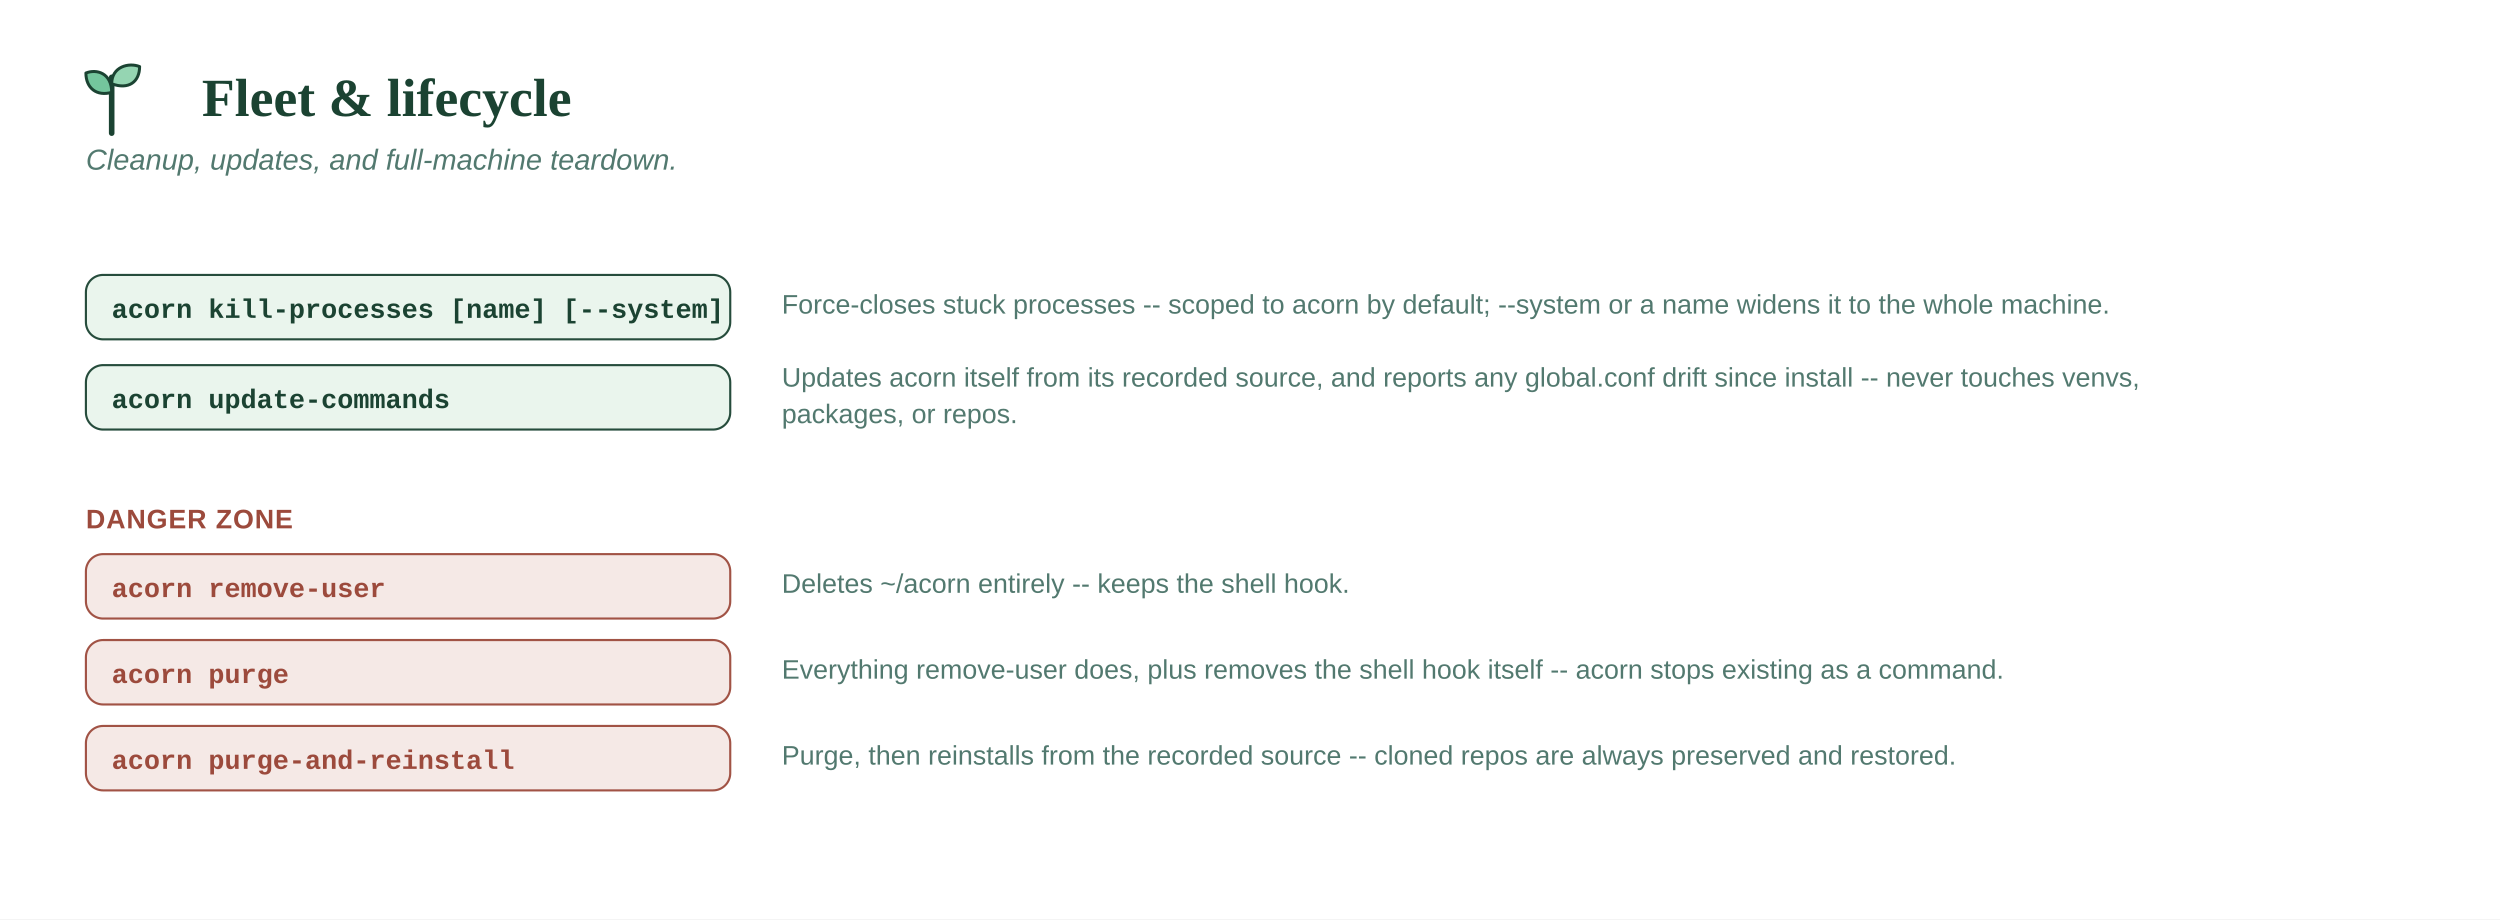
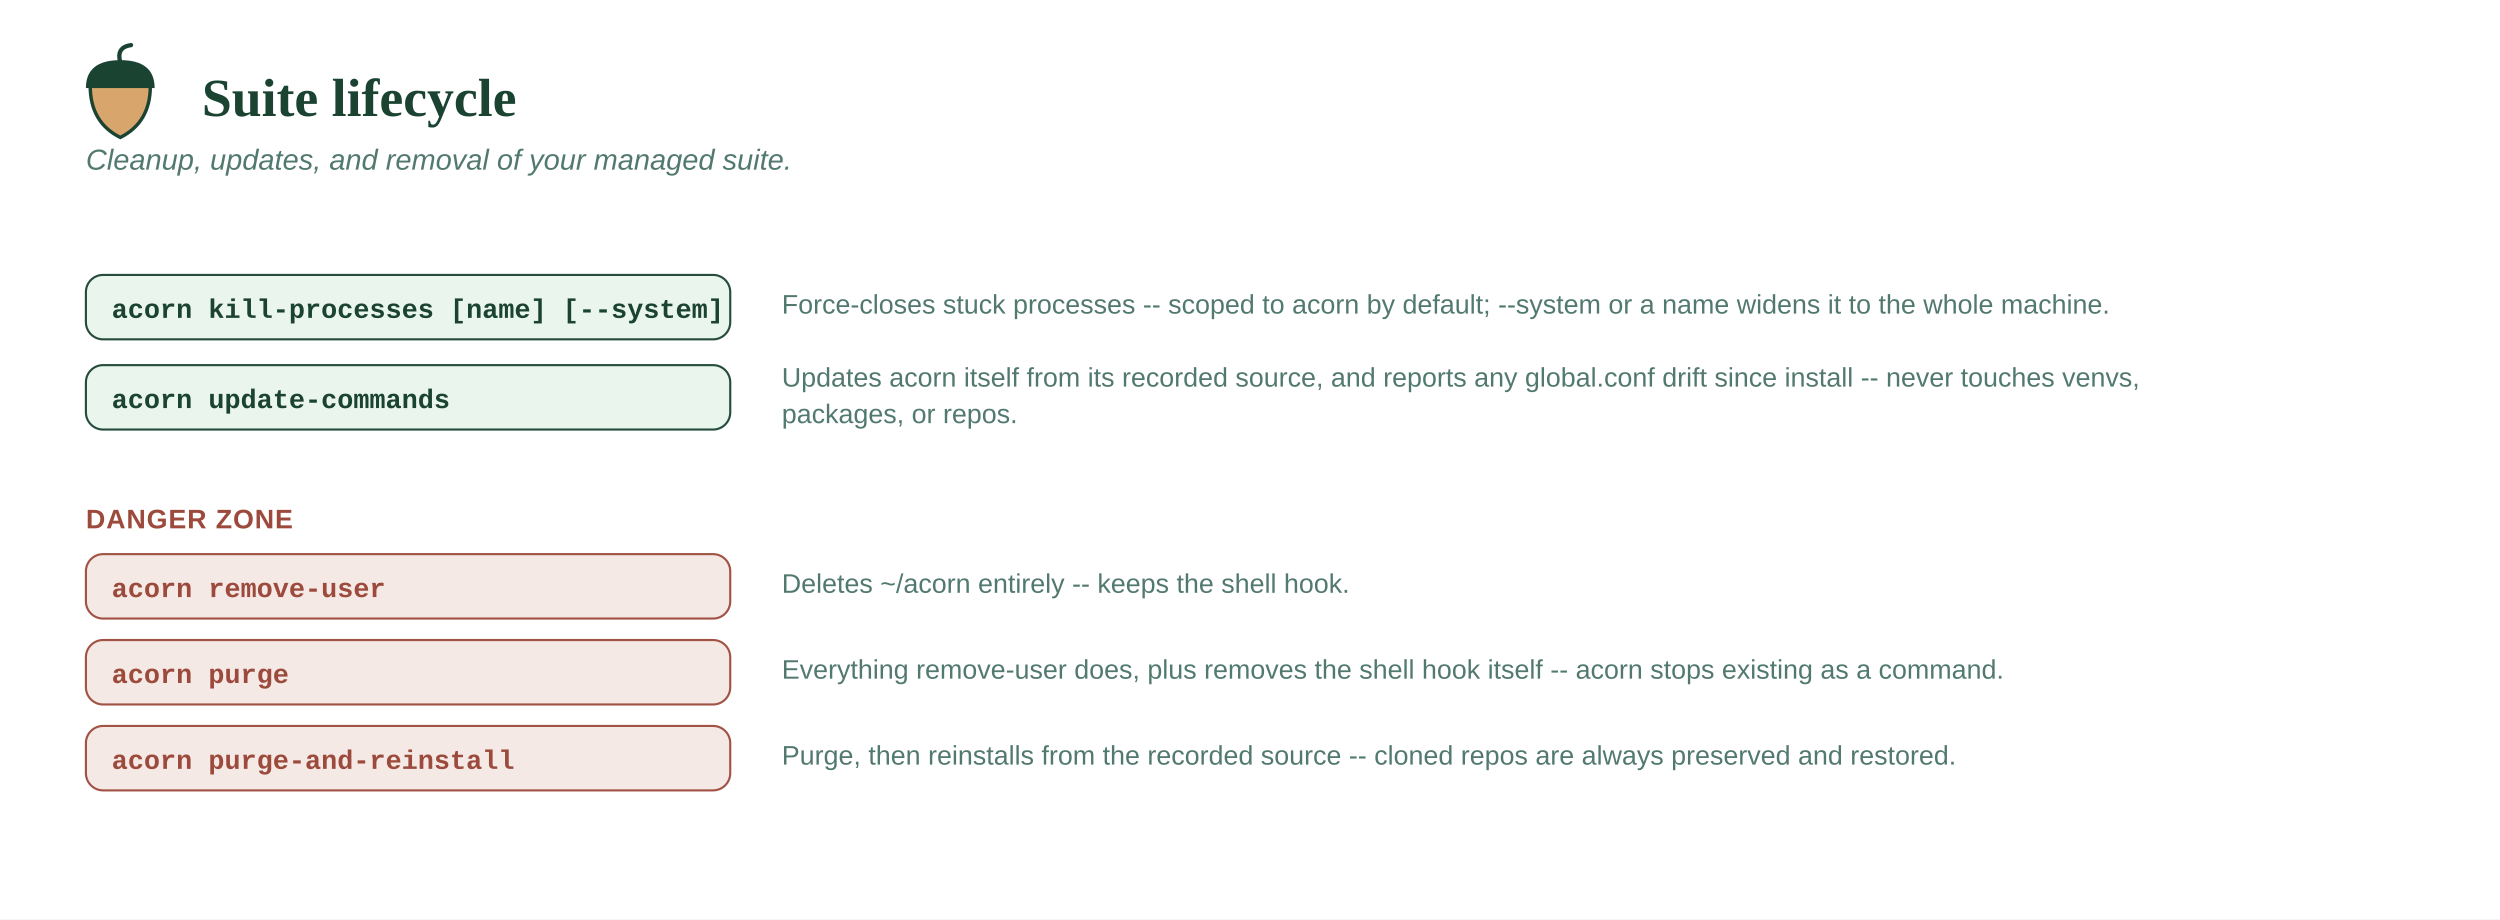
<svg xmlns="http://www.w3.org/2000/svg" viewBox="0 0 1164 428" font-family="Arial, Helvetica, sans-serif">
  <defs>
    <defs>
      <style>
      .head  { font-family: Georgia, 'Times New Roman', serif; }
      .body  { font-family: Arial, Helvetica, sans-serif; }
      .fg    { fill: #1B4332; }
      .fw    { fill: #FFFFFF; }
      .fmute { fill: #52796F; }
    </style>
      <marker id="arrow" markerWidth="7" markerHeight="7" refX="5.5" refY="3.5" orient="auto">
        <path d="M0,0 L7,3.5 L0,7 Z" fill="#1B4332" />
      </marker>
      <symbol id="ic-cloud" viewBox="0 0 24 24">
        <path d="M6.5 18 C3.5 18 2 15.8 2 13.8 C2 11.6 3.8 10 5.8 10.1 C6.4 7.6 8.7 6 11.2 6.3 C13.6 6.6 15.4 8.6 15.5 11 C17.9 11.1 20 13 20 15.3 C20 17.4 18.2 18 17 18 Z" fill="none" stroke="currentColor" stroke-width="1.6" stroke-linejoin="round" />
      </symbol>
      <symbol id="ic-box" viewBox="0 0 24 24">
        <path d="M3 8 L12 4 L21 8 L12 12 Z" fill="none" stroke="currentColor" stroke-width="1.6" stroke-linejoin="round" />
        <path d="M3 8 V17 L12 21 V12" fill="none" stroke="currentColor" stroke-width="1.6" stroke-linejoin="round" />
        <path d="M21 8 V17 L12 21" fill="none" stroke="currentColor" stroke-width="1.6" stroke-linejoin="round" />
      </symbol>
      <symbol id="ic-server" viewBox="0 0 24 24">
        <rect x="3" y="4" width="18" height="6" rx="1.3" fill="none" stroke="currentColor" stroke-width="1.6" />
        <rect x="3" y="14" width="18" height="6" rx="1.3" fill="none" stroke="currentColor" stroke-width="1.6" />
        <circle cx="7" cy="7" r="1" fill="currentColor" />
        <circle cx="7" cy="17" r="1" fill="currentColor" />
      </symbol>
      <symbol id="ic-monitor" viewBox="0 0 24 24">
        <rect x="2.5" y="4" width="19" height="13" rx="1.4" fill="none" stroke="currentColor" stroke-width="1.6" />
        <line x1="8" y1="21" x2="16" y2="21" stroke="currentColor" stroke-width="1.6" stroke-linecap="round" />
        <line x1="12" y1="17" x2="12" y2="21" stroke="currentColor" stroke-width="1.6" stroke-linecap="round" />
      </symbol>
      <symbol id="ic-folder" viewBox="0 0 24 24">
        <path d="M3 6.5 C3 5.7 3.7 5 4.5 5 H9.5 L11.5 7.5 H19.5 C20.3 7.5 21 8.2 21 9 V17.5 C21 18.3 20.3 19 19.5 19 H4.5 C3.7 19 3 18.3 3 17.5 Z" fill="none" stroke="currentColor" stroke-width="1.6" stroke-linejoin="round" />
      </symbol>
      <symbol id="ic-doc" viewBox="0 0 24 24">
        <path d="M6 3 H14 L19 8 V20 C19 20.6 18.6 21 18 21 H6 C5.4 21 5 20.6 5 20 V4 C5 3.4 5.4 3 6 3 Z" fill="none" stroke="currentColor" stroke-width="1.6" stroke-linejoin="round" />
        <path d="M14 3 V8 H19" fill="none" stroke="currentColor" stroke-width="1.6" stroke-linejoin="round" />
        <line x1="8" y1="12" x2="16" y2="12" stroke="currentColor" stroke-width="1.4" stroke-linecap="round" />
        <line x1="8" y1="15.5" x2="16" y2="15.5" stroke="currentColor" stroke-width="1.4" stroke-linecap="round" />
        <line x1="8" y1="19" x2="12.5" y2="19" stroke="currentColor" stroke-width="1.4" stroke-linecap="round" />
      </symbol>
      <symbol id="ic-terminal" viewBox="0 0 24 24">
        <rect x="2.5" y="4" width="19" height="16" rx="1.6" fill="none" stroke="currentColor" stroke-width="1.6" />
        <path d="M6.5 9 L10.5 12 L6.5 15" fill="none" stroke="currentColor" stroke-width="1.6" stroke-linecap="round" stroke-linejoin="round" />
        <line x1="12" y1="15" x2="17" y2="15" stroke="currentColor" stroke-width="1.6" stroke-linecap="round" />
      </symbol>
    </defs>
  </defs>
  <rect x="0" y="0" width="1164" height="428" fill="#FFFFFF" />
  <g transform="translate(40,20)">
-     <path d="M12 42 V16" stroke="#1B4332" stroke-width="2.6" stroke-linecap="round" fill="none" />
-     <path d="M12 23 C12 14 5 12 0 14 C0 21 5 25 12 23 Z" fill="#74C69D" stroke="#1B4332" stroke-width="1.4" stroke-linejoin="round" />
-     <path d="M12 19 C12 11 20 9 25 11 C25 18 20 22 12 19 Z" fill="#95D5B2" stroke="#1B4332" stroke-width="1.4" stroke-linejoin="round" />
+     <path d="M2 20 Q2 37 16 44 Q30 37 30 20 Z" fill="#D8A66D" stroke="#1B4332" stroke-width="1.6" />
+     <path d="M0 21 Q0 8 16 8 Q32 8 32 21 Z" fill="#1B4332" />
+     <path d="M16 9 Q14 2 21 1" stroke="#1B4332" stroke-width="2" stroke-linecap="round" fill="none" />
  </g>
-   <text x="94" y="54" class="head fg" font-size="25" font-weight="700">Fleet &amp; lifecycle</text>
-   <text x="40" y="79" class="body fmute" font-size="13.5" font-style="italic">Cleanup, updates, and full-machine teardown.</text>
+   <text x="94" y="54" class="head fg" font-size="25" font-weight="700">Suite lifecycle</text>
+   <text x="40" y="79" class="body fmute" font-size="13.5" font-style="italic">Cleanup, updates, and removal of your managed suite.</text>
  <rect x="40" y="128" width="300" height="30" rx="8" fill="#E9F5EC" stroke="#1B4332" stroke-width="1" opacity="0.95" />
  <text x="52" y="148" font-family="Consolas, 'SF Mono', Monaco, 'Courier New', monospace" font-size="12.5" font-weight="700" fill="#1B4332">acorn kill-processes [name] [--system]</text>
  <text x="364" y="146" class="body" font-size="12.5" fill="#52796F">Force-closes stuck processes -- scoped to acorn by default; --system or a name widens it to the whole machine.</text>
  <rect x="40" y="170" width="300" height="30" rx="8" fill="#E9F5EC" stroke="#1B4332" stroke-width="1" opacity="0.95" />
  <text x="52" y="190" font-family="Consolas, 'SF Mono', Monaco, 'Courier New', monospace" font-size="12.5" font-weight="700" fill="#1B4332">acorn update-commands</text>
  <text x="364" y="180" class="body" font-size="12.5" fill="#52796F">Updates acorn itself from its recorded source, and reports any global.conf drift since install -- never touches venvs,</text>
  <text x="364" y="197" class="body" font-size="12.5" fill="#52796F">packages, or repos.</text>
  <text x="40" y="246" class="body" font-size="12.5" font-weight="700" fill="#9C4A3C" letter-spacing="0.4">DANGER ZONE</text>
  <rect x="40" y="258" width="300" height="30" rx="8" fill="#F5E8E5" stroke="#9C4A3C" stroke-width="1" opacity="0.95" />
  <text x="52" y="278" font-family="Consolas, 'SF Mono', Monaco, 'Courier New', monospace" font-size="12.5" font-weight="700" fill="#9C4A3C">acorn remove-user</text>
  <text x="364" y="276" class="body" font-size="12.5" fill="#52796F">Deletes ~/acorn entirely -- keeps the shell hook.</text>
  <rect x="40" y="298" width="300" height="30" rx="8" fill="#F5E8E5" stroke="#9C4A3C" stroke-width="1" opacity="0.95" />
  <text x="52" y="318" font-family="Consolas, 'SF Mono', Monaco, 'Courier New', monospace" font-size="12.5" font-weight="700" fill="#9C4A3C">acorn purge</text>
  <text x="364" y="316" class="body" font-size="12.5" fill="#52796F">Everything remove-user does, plus removes the shell hook itself -- acorn stops existing as a command.</text>
  <rect x="40" y="338" width="300" height="30" rx="8" fill="#F5E8E5" stroke="#9C4A3C" stroke-width="1" opacity="0.95" />
  <text x="52" y="358" font-family="Consolas, 'SF Mono', Monaco, 'Courier New', monospace" font-size="12.5" font-weight="700" fill="#9C4A3C">acorn purge-and-reinstall</text>
  <text x="364" y="356" class="body" font-size="12.5" fill="#52796F">Purge, then reinstalls from the recorded source -- cloned repos are always preserved and restored.</text>
</svg>
